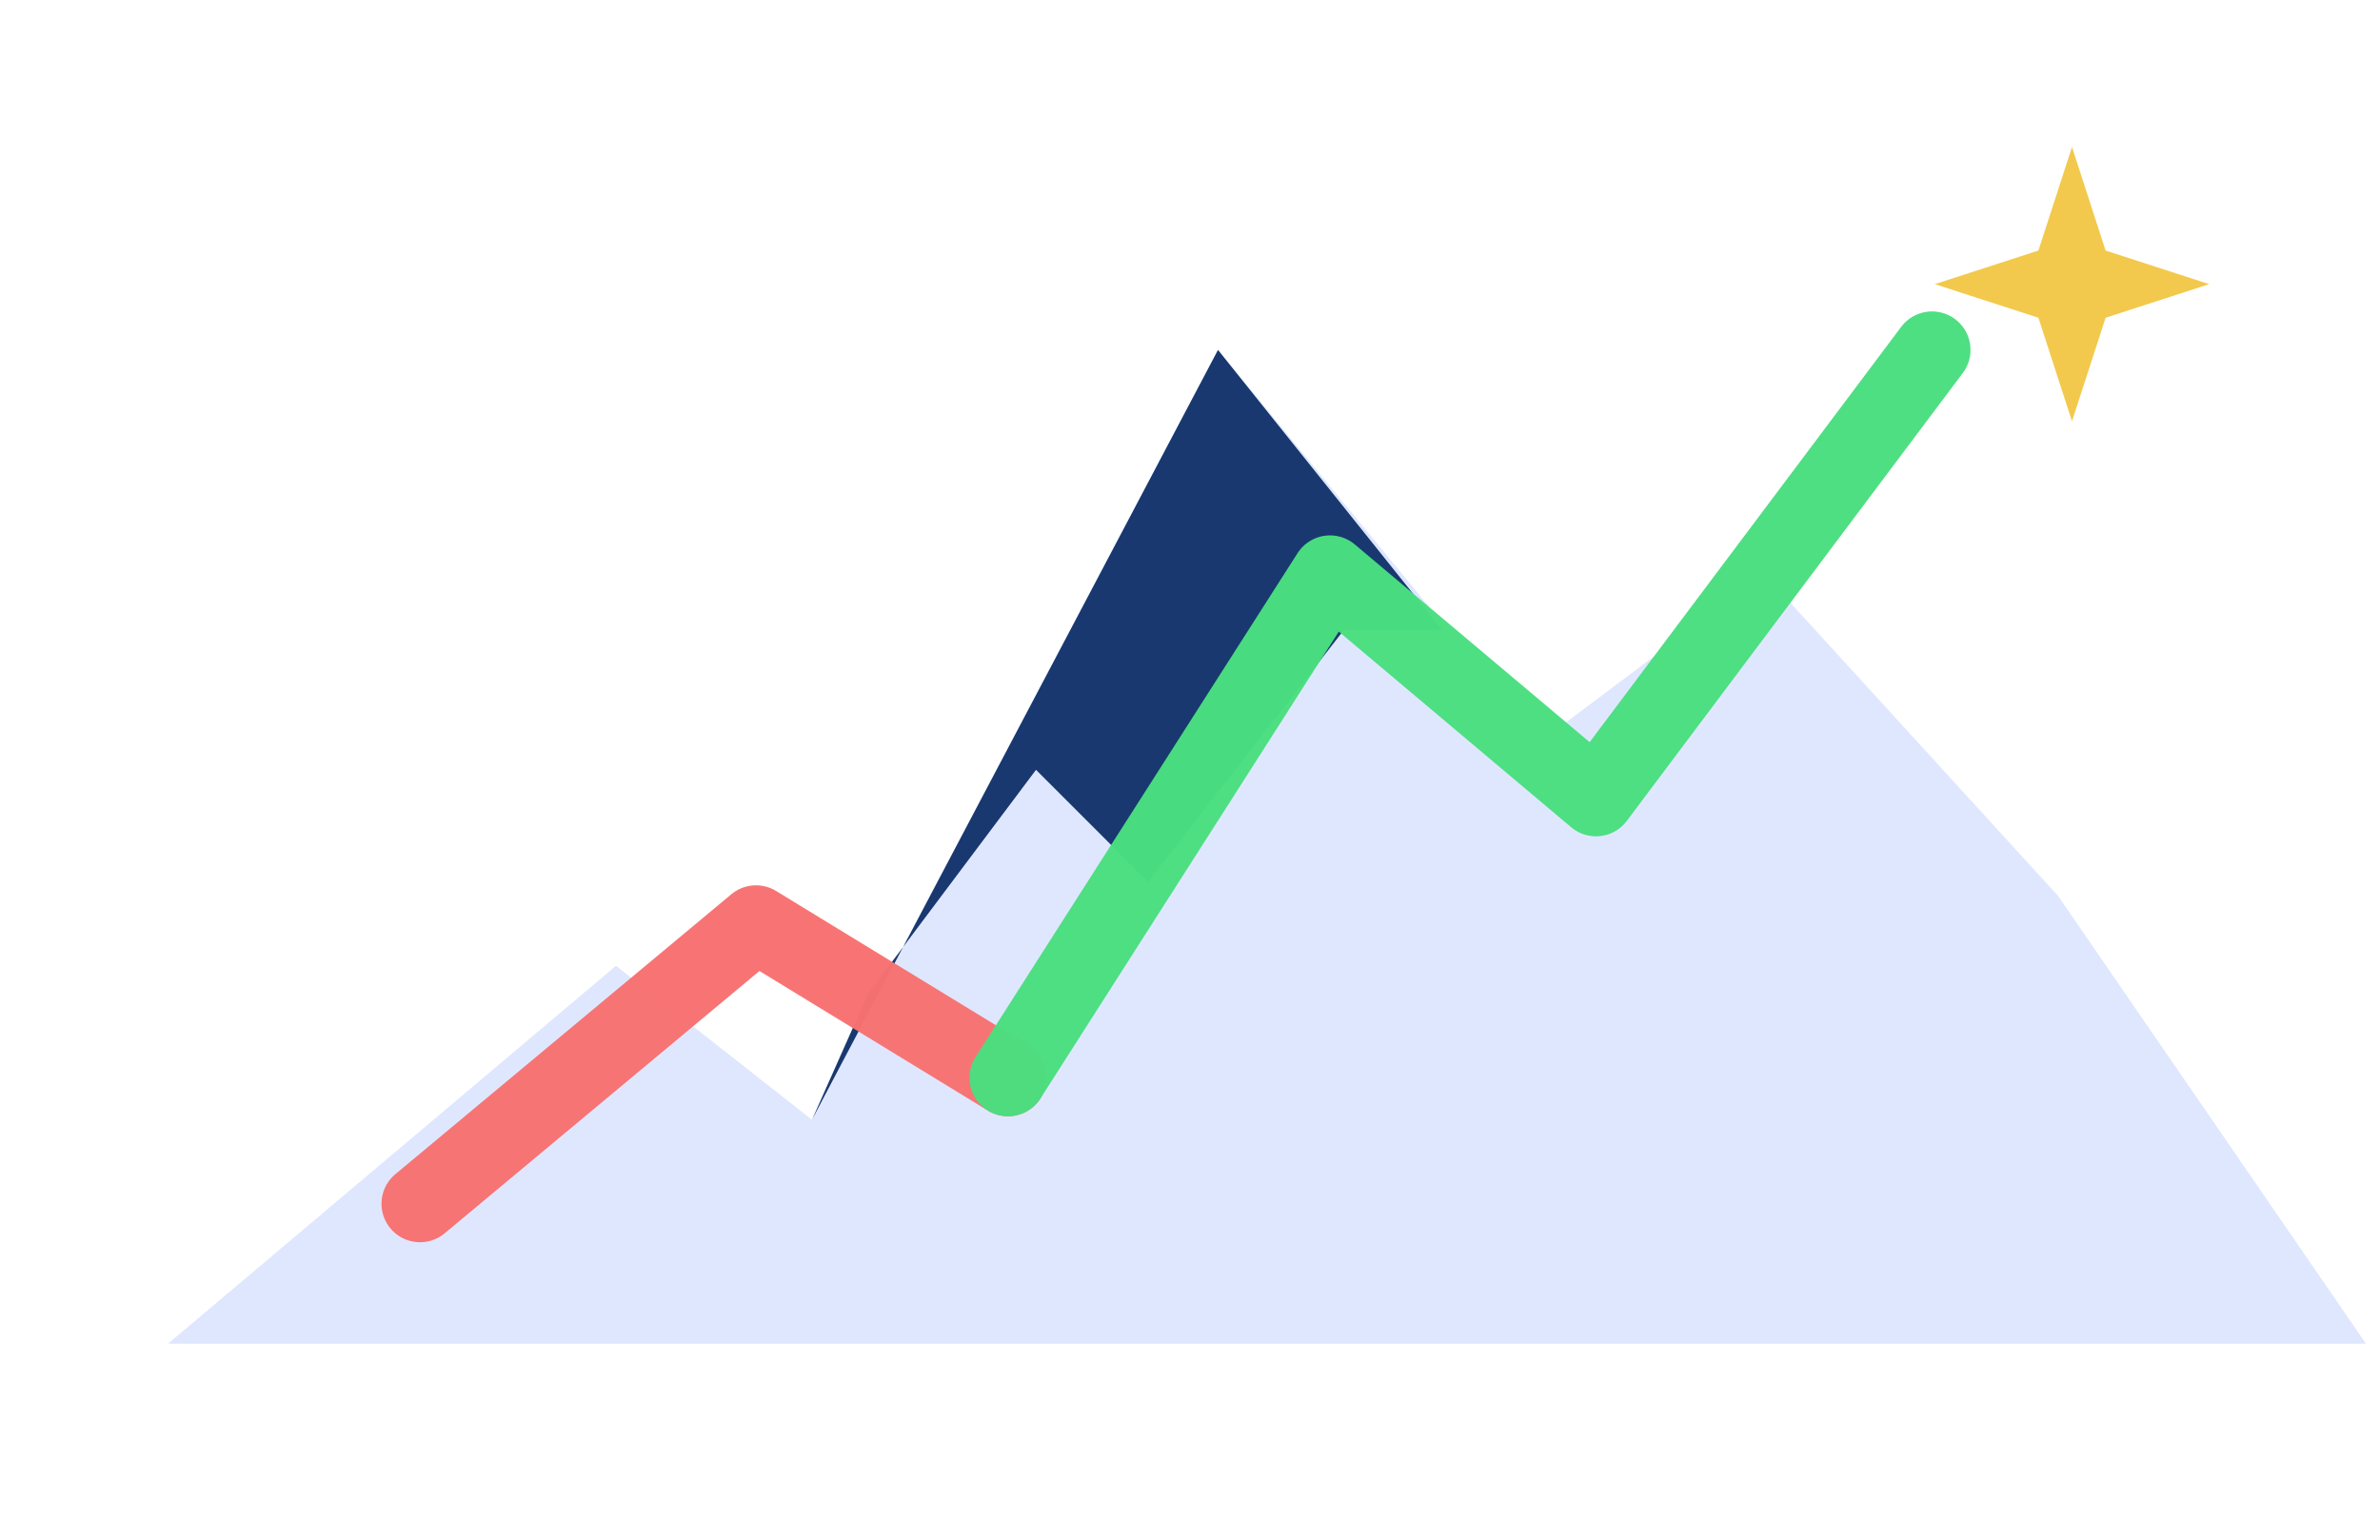
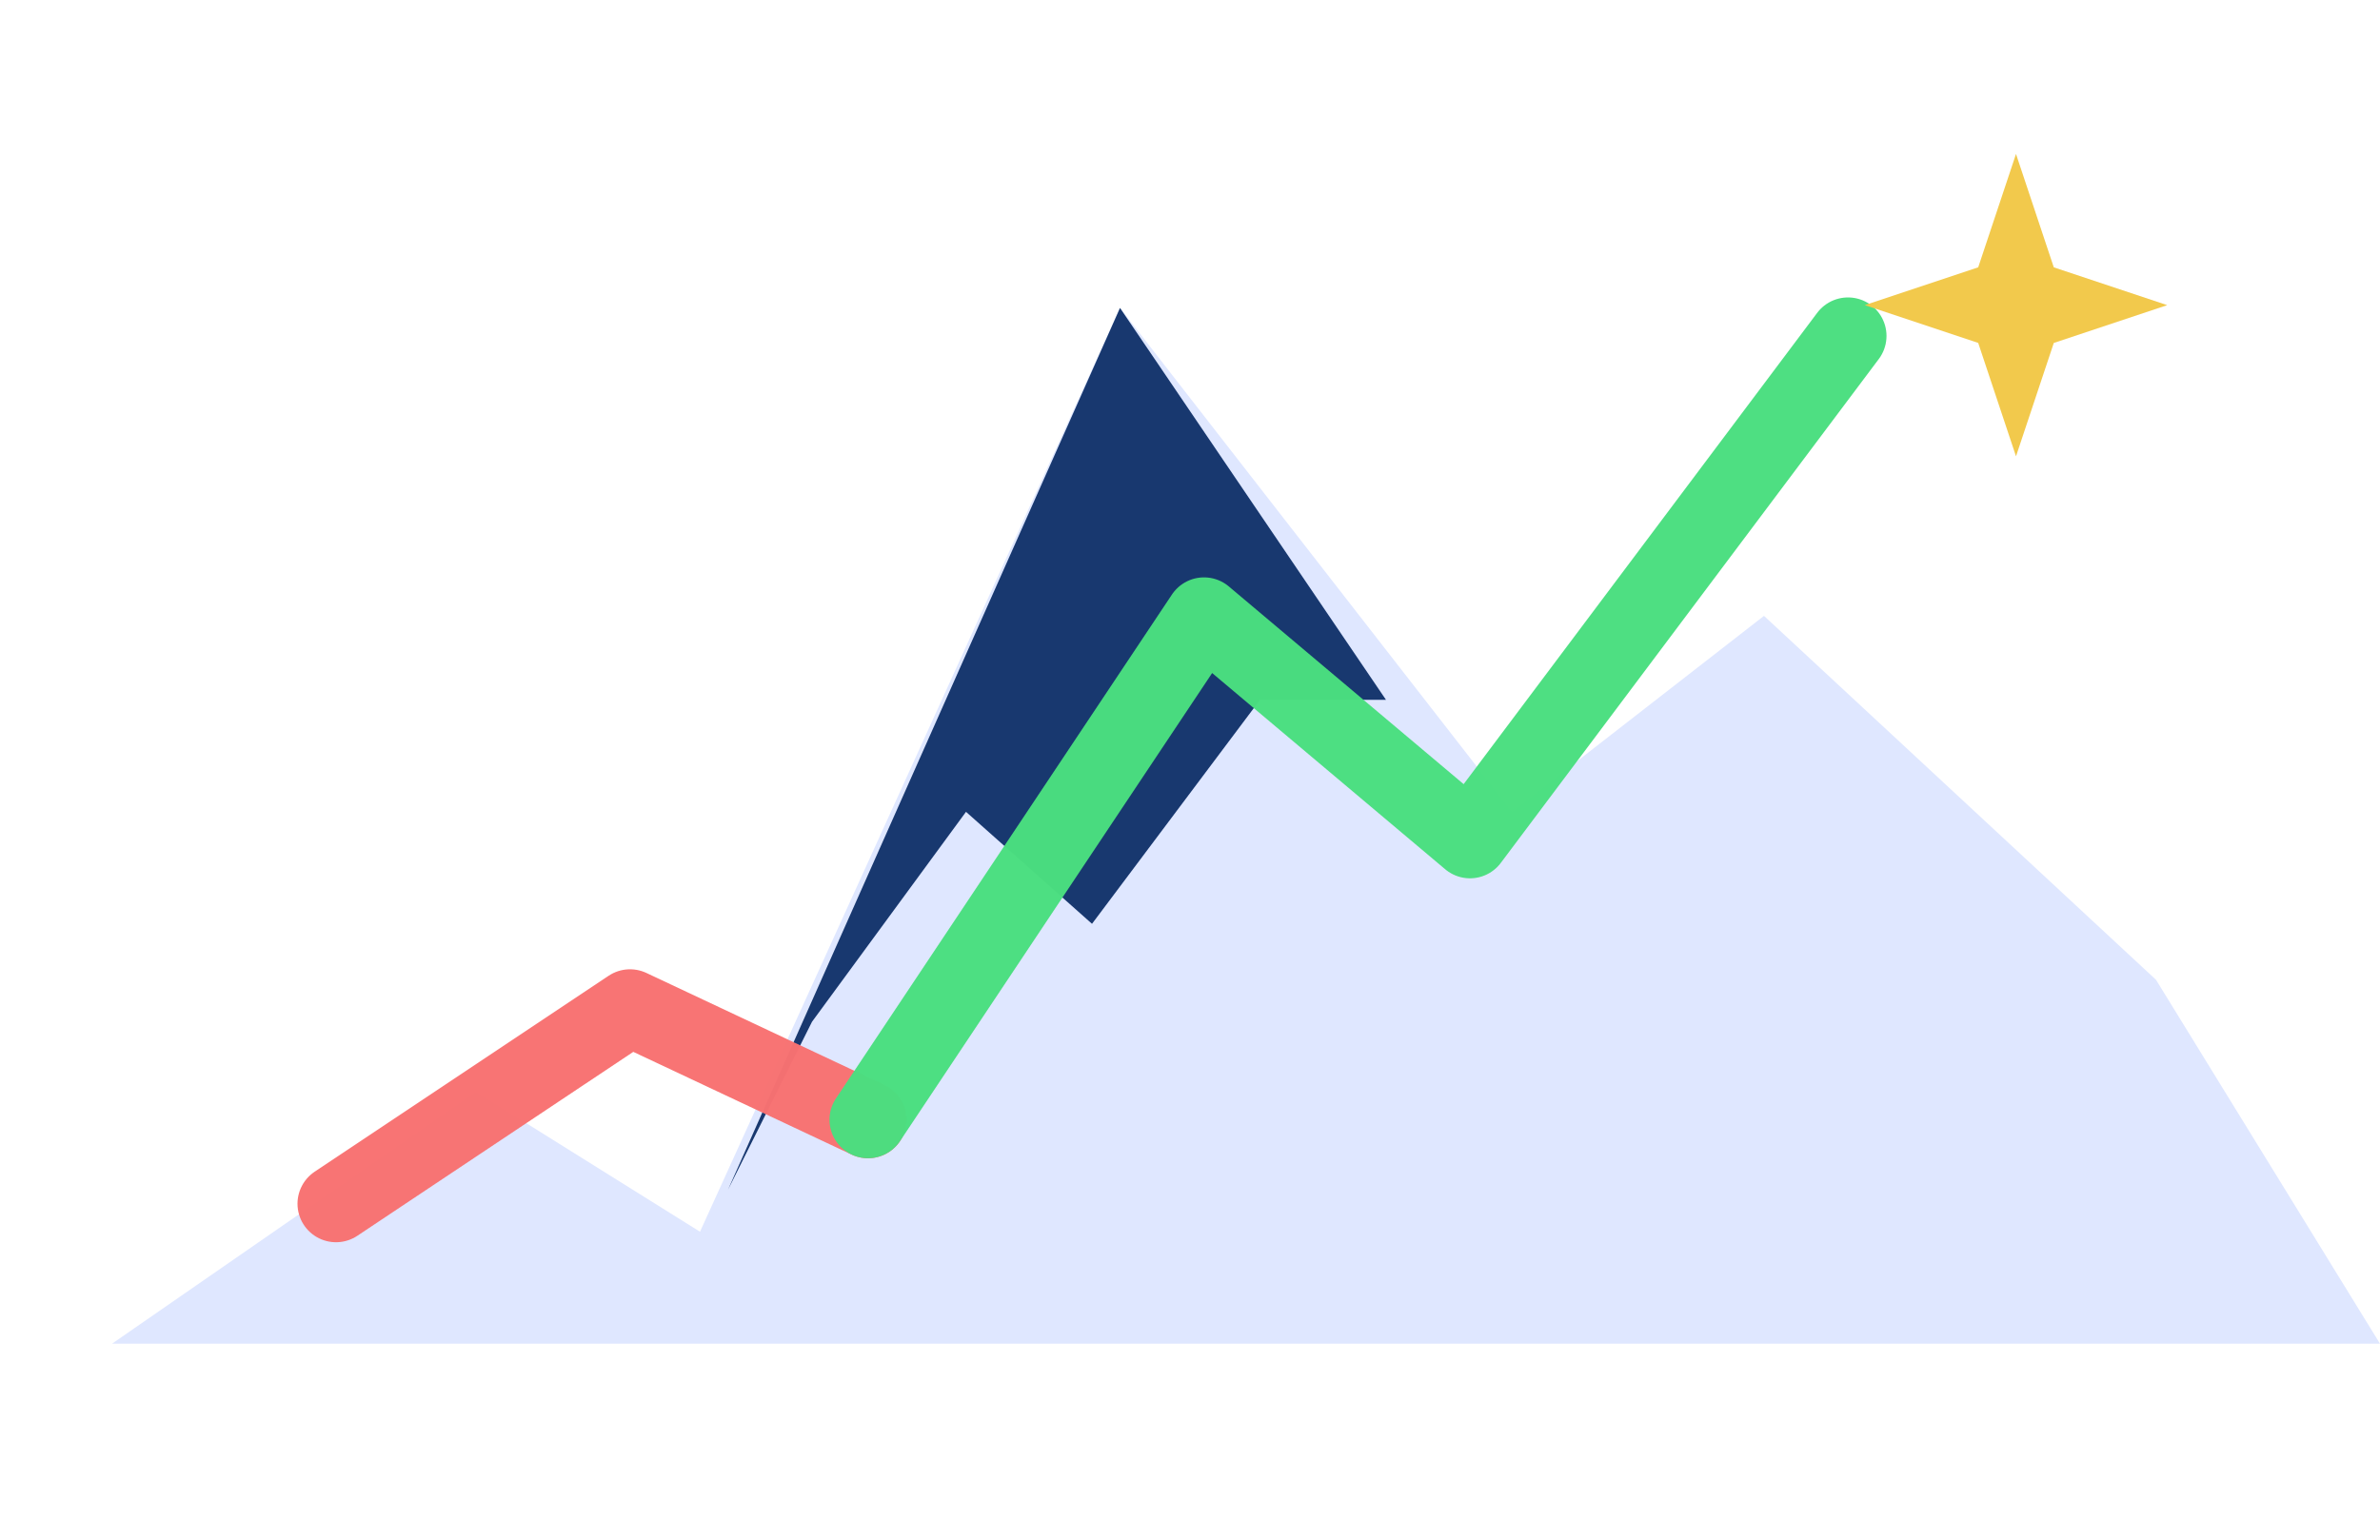
<svg xmlns="http://www.w3.org/2000/svg" viewBox="0 0 170 110">
-   <path d="M12 96 L44 69 L58 80 L87 25 L110 53 L126 41 L147 64 L169 96 Z" fill="#dfe7ff" />
-   <path d="M58 80 L87 25 L103 45 L96 45 L82 63 L74 55 L62 71 Z" fill="#18386f" />
-   <path d="M30 86 L54 66 L72 77" fill="none" stroke="#f87171" stroke-width="5.5" stroke-linecap="round" stroke-linejoin="round" opacity="0.98" />
-   <path d="M72 77 L95 41 L114 57 L138 25" fill="none" stroke="#4ade80" stroke-width="5.5" stroke-linecap="round" stroke-linejoin="round" opacity="0.98" />
-   <path d="M148 10.5 L150.4 17.9 L157.8 20.3 L150.4 22.7 L148 30.1 L145.6 22.7 L138.2 20.3 L145.6 17.9 Z" fill="#f2c94c" />
+   <path d="M8 96 L34 78 L50 88 L80 22 L108 58 L126 44 L154 70 L170 96 Z" fill="#dfe7ff" />
+   <path d="M52 85 L80 22 L99 50 L90 50 L78 66 L69 58 L58 73 Z" fill="#18386f" />
+   <path d="M24 86 L45 72 L62 80" fill="none" stroke="#f87171" stroke-width="5.5" stroke-linecap="round" stroke-linejoin="round" opacity="0.98" />
+   <path d="M62 80 L86 44 L105 60 L132 24" fill="none" stroke="#4ade80" stroke-width="5.5" stroke-linecap="round" stroke-linejoin="round" opacity="0.98" />
+   <path d="M144 11 L146.7 19.1 L154.8 21.8 L146.7 24.5 L144 32.6 L141.3 24.5 L133.2 21.8 L141.3 19.1 Z" fill="#f2c94c" />
</svg>
